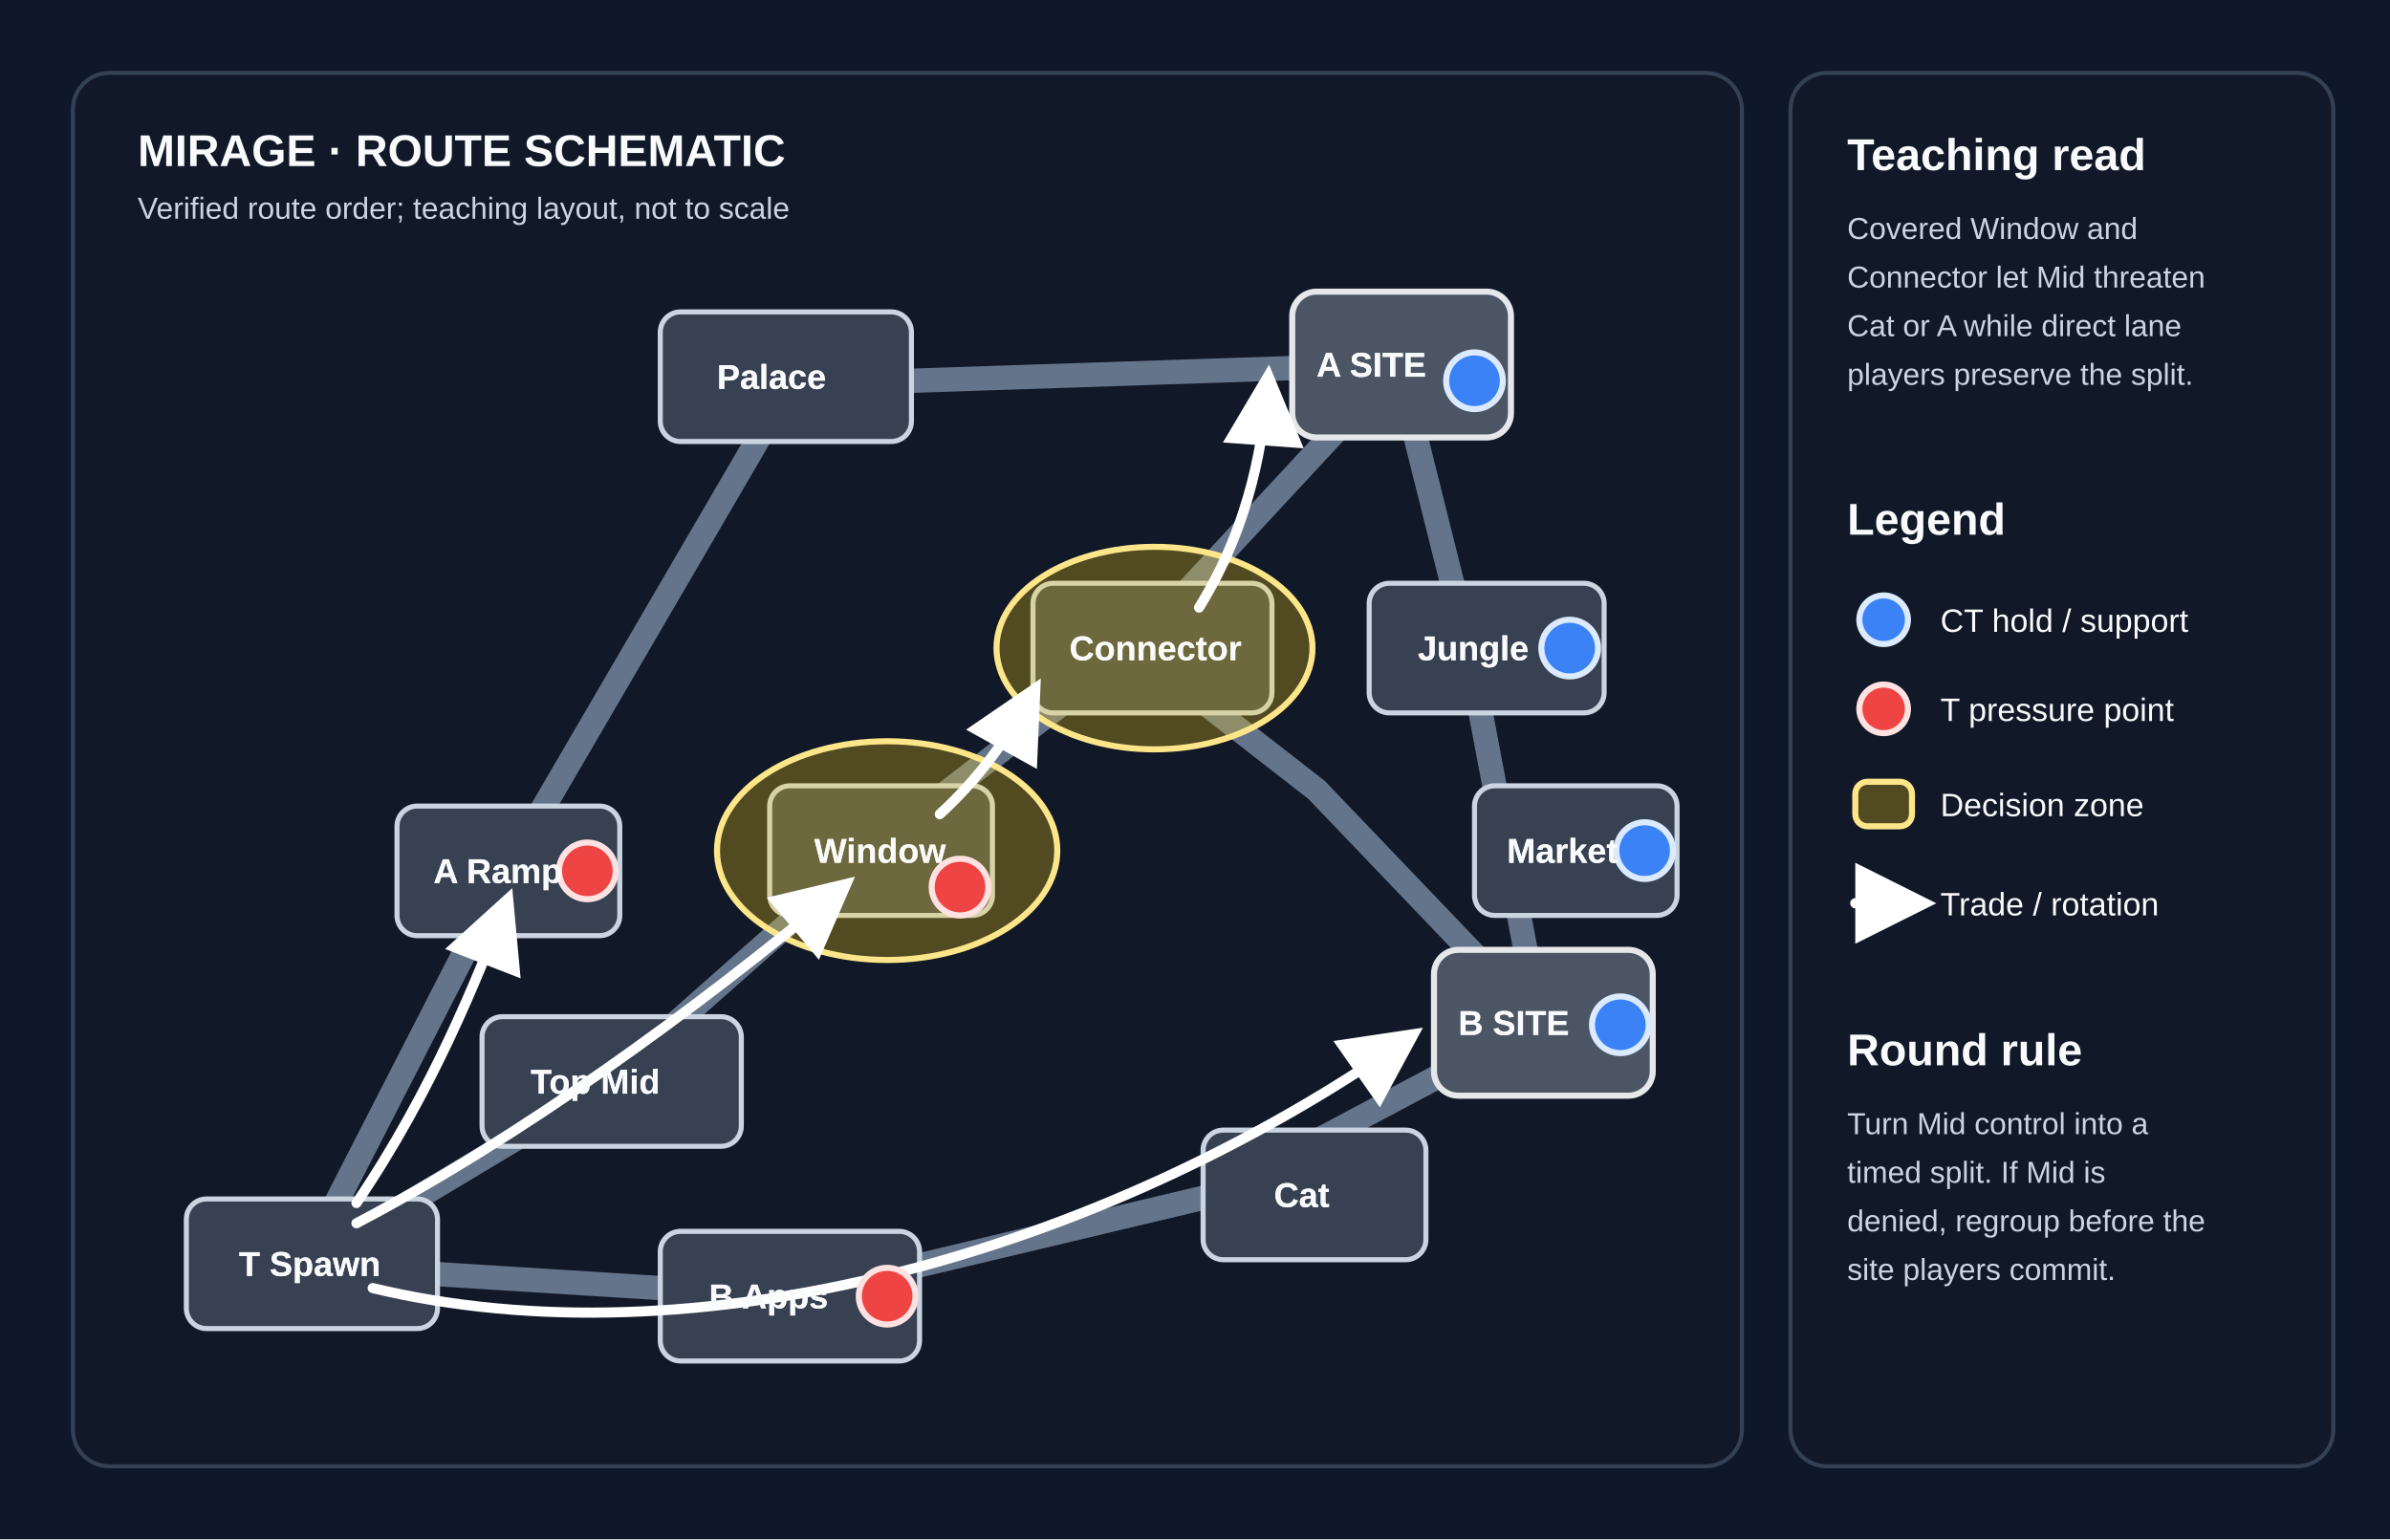
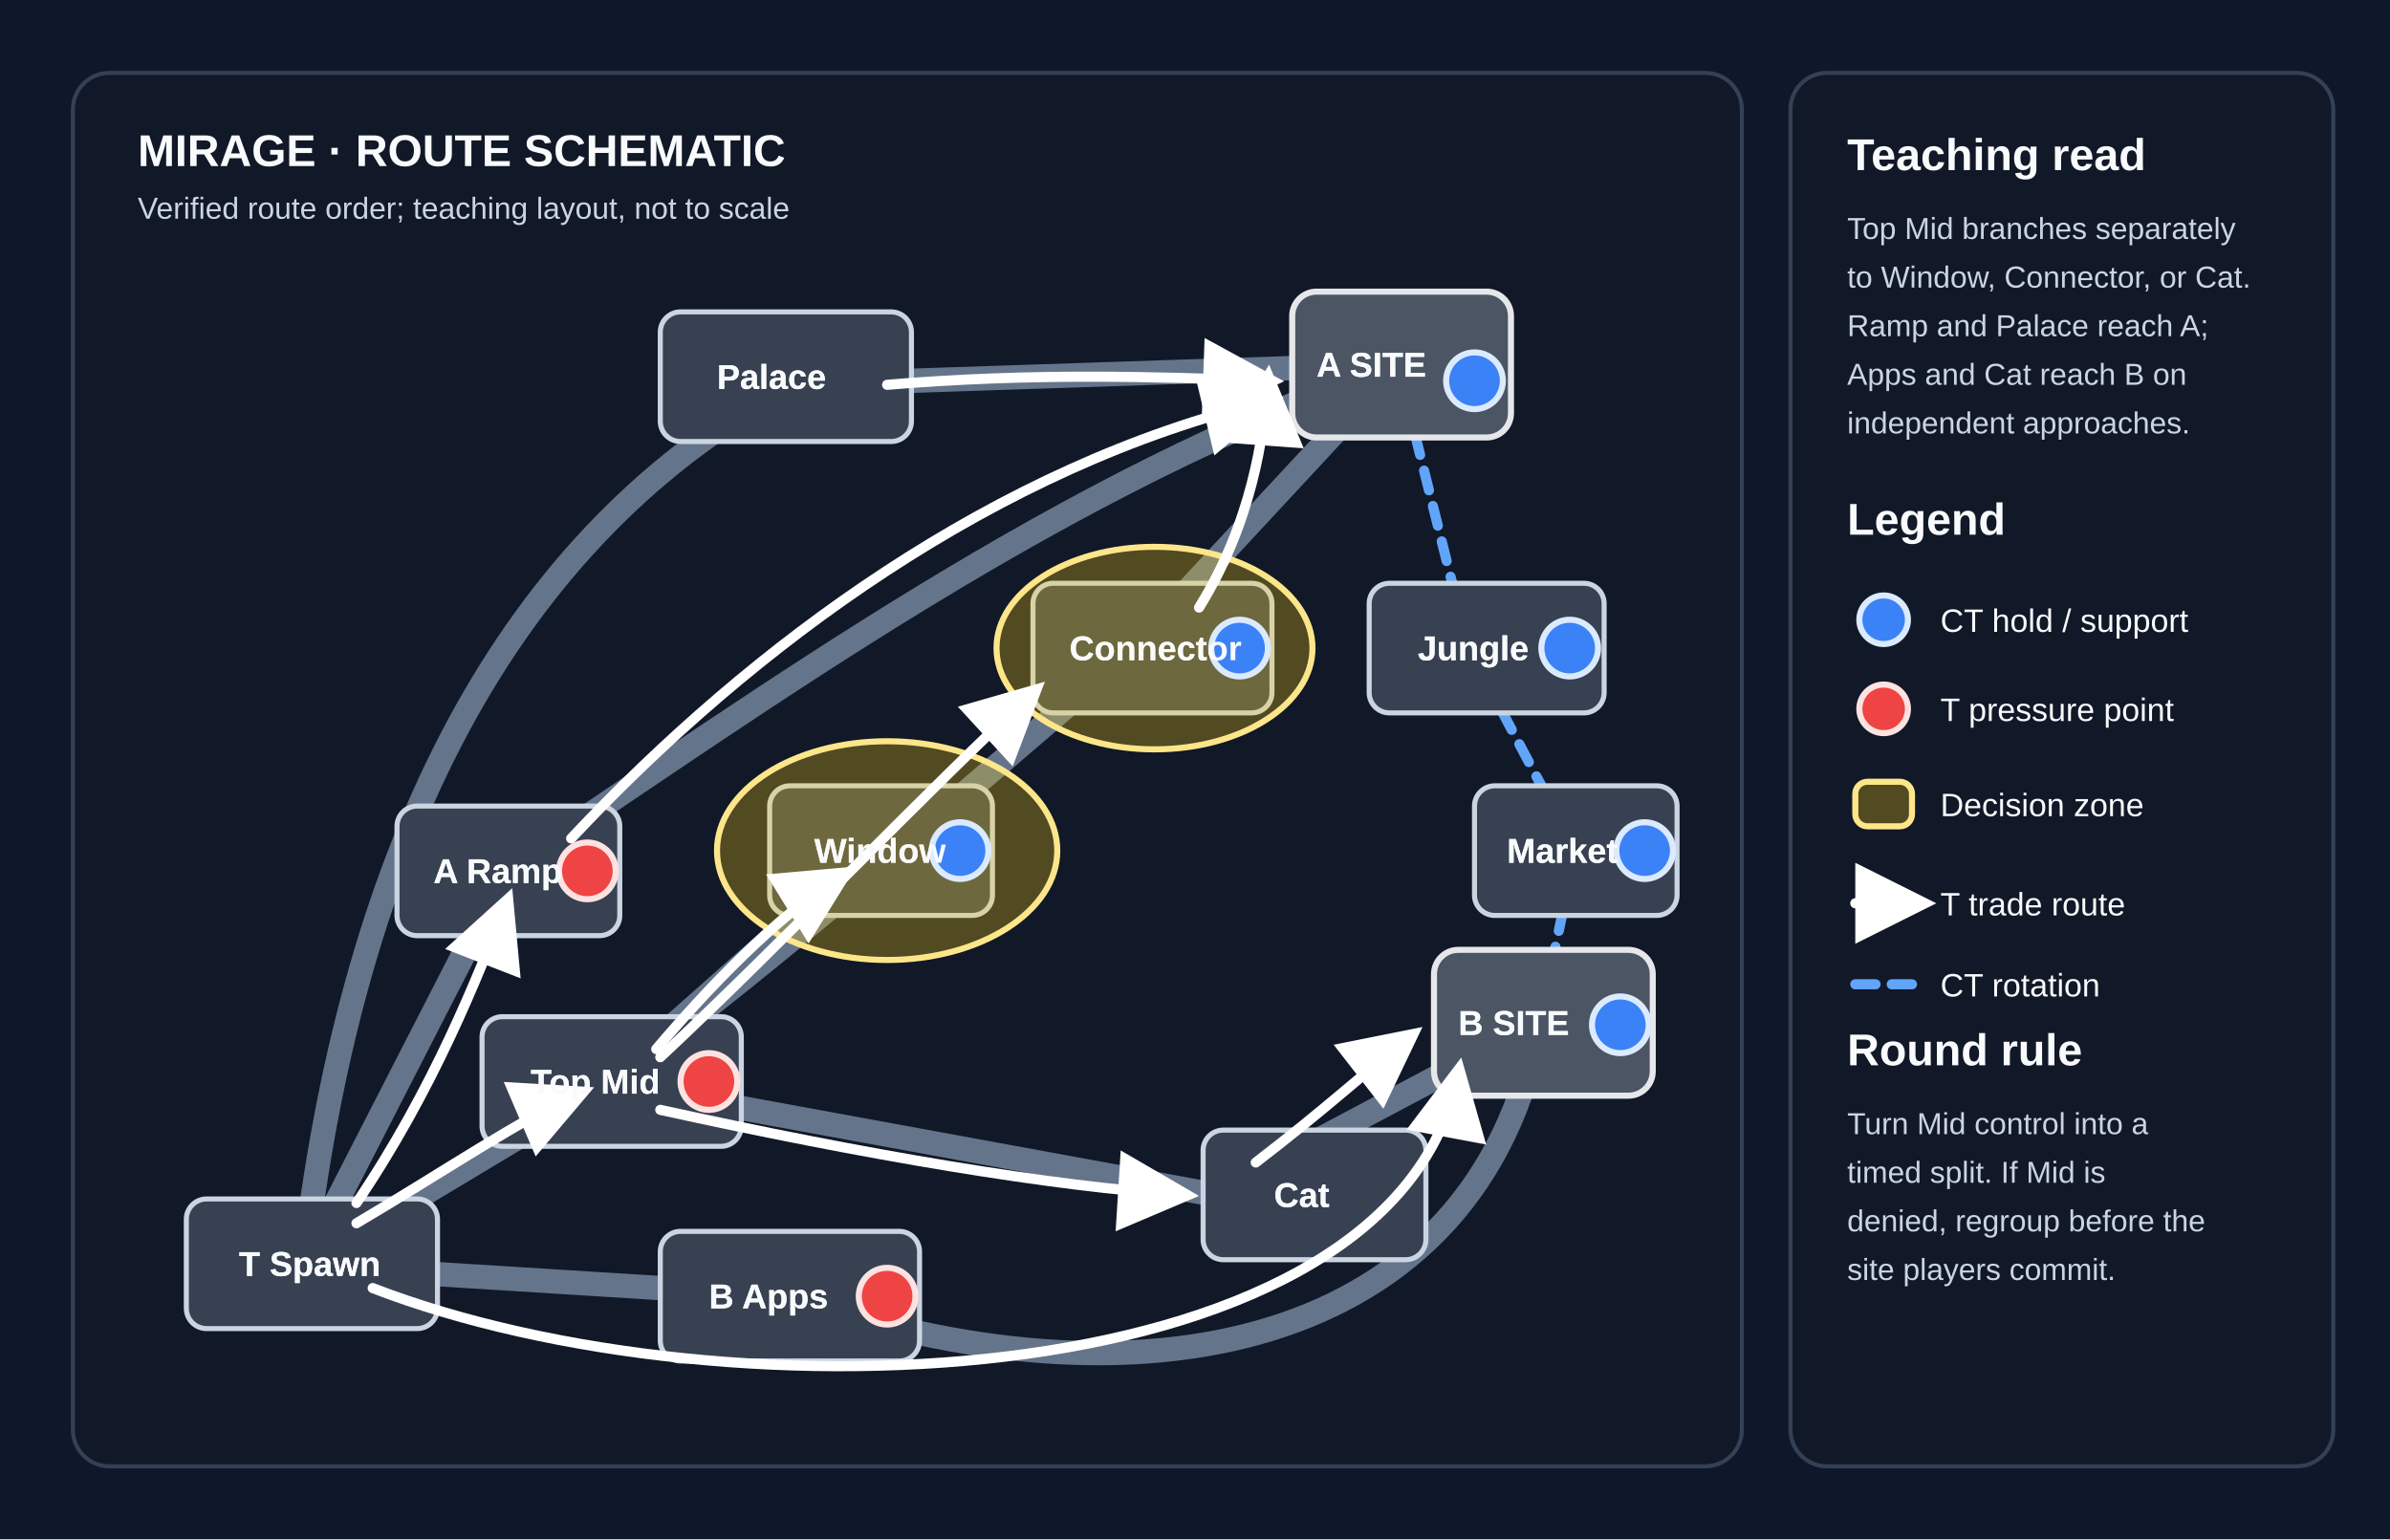
<svg xmlns="http://www.w3.org/2000/svg" viewBox="0 0 1180 760" role="img" aria-labelledby="title desc">
  <defs>
-     <style>.bg{fill:#0f172a}.panel{fill:#111827;stroke:#334155;stroke-width:2}.route{fill:#374151;stroke:#cbd5e1;stroke-width:2.5}.site{fill:#4b5563;stroke:#e5e7eb;stroke-width:3}.label{fill:#f8fafc;font:700 17px Arial,sans-serif}.small{fill:#cbd5e1;font:15px Arial,sans-serif}.head{fill:#f8fafc;font:700 22px Arial,sans-serif}.ct{fill:#3b82f6;stroke:#dbeafe;stroke-width:3}.t{fill:#ef4444;stroke:#fee2e2;stroke-width:3}.zone{fill:#facc15;fill-opacity:.28;stroke:#fde68a;stroke-width:3}.arrow{fill:none;stroke:#fff;stroke-width:5;stroke-linecap:round;stroke-linejoin:round;marker-end:url(#a)}.link{fill:none;stroke:#64748b;stroke-width:12;stroke-linecap:round}.legend{fill:#f8fafc;font:16px Arial,sans-serif}</style>
+     <style>.bg{fill:#0f172a}.panel{fill:#111827;stroke:#334155;stroke-width:2}.route{fill:#374151;stroke:#cbd5e1;stroke-width:2.5}.site{fill:#4b5563;stroke:#e5e7eb;stroke-width:3}.label{fill:#f8fafc;font:700 17px Arial,sans-serif}.small{fill:#cbd5e1;font:15px Arial,sans-serif}.head{fill:#f8fafc;font:700 22px Arial,sans-serif}.ct{fill:#3b82f6;stroke:#dbeafe;stroke-width:3}.t{fill:#ef4444;stroke:#fee2e2;stroke-width:3}.zone{fill:#facc15;fill-opacity:.28;stroke:#fde68a;stroke-width:3}.arrow{fill:none;stroke:#fff;stroke-width:5;stroke-linecap:round;stroke-linejoin:round;marker-end:url(#a)}.link{fill:none;stroke:#64748b;stroke-width:12;stroke-linecap:round}.ctroute{fill:none;stroke:#60a5fa;stroke-width:5;stroke-dasharray:10 8;stroke-linecap:round}.legend{fill:#f8fafc;font:16px Arial,sans-serif}</style>
    <marker id="a" viewBox="0 0 10 10" refX="8" refY="5" markerWidth="8" markerHeight="8" orient="auto">
      <path d="M0 0 10 5 0 10z" fill="#fff" />
    </marker>
  </defs>
  <rect class="bg" width="1180" height="760" />
  <rect class="panel" x="36" y="36" width="824" height="688" rx="18" />
  <rect class="panel" x="884" y="36" width="268" height="688" rx="18" />
  <text class="head" x="68" y="82">MIRAGE · ROUTE SCHEMATIC</text>
  <text class="small" x="68" y="108">Verified route order; teaching layout, not to scale</text>
-   <path class="link" d="M150 625 300 535 430 420 560 320 690 180" />
-   <path class="link" d="M150 625 250 430 390 190 690 180" />
-   <path class="link" d="M150 625 390 640 600 590 760 505" />
-   <path class="link" d="M560 320 650 390 760 505" />
-   <path class="link" d="M690 180 725 320 760 505" />
+   <path class="link" data-edge="t-spawn-to-top-mid" d="M150 625 300 535" />
+   <path class="link" data-edge="top-mid-to-window" d="M300 535 430 420" />
+   <path class="link" data-edge="top-mid-to-connector" d="M300 535 C388 470 480 388 560 320" />
+   <path class="link" data-edge="connector-to-a" d="M560 320 690 180" />
+   <path class="link" data-edge="a-ramp-to-a" d="M150 625 250 430 C382 342 524 238 690 180" />
+   <path class="link" data-edge="palace-to-a" d="M150 625 C172 432 242 270 390 190 L690 180" />
+   <path class="link" data-edge="b-apps-to-b" d="M150 625 390 640 C560 700 730 668 760 505" />
+   <path class="link" data-edge="top-mid-to-cat" d="M300 535 600 590" />
+   <path class="link" data-edge="cat-to-b" d="M600 590 760 505" />
+   <path class="ctroute" data-edge="ct-site-rotation" d="M690 180 725 320 778 420 760 505" />
  <rect class="route" x="92" y="592" width="124" height="64" rx="10" />
  <text class="label" x="118" y="630">T Spawn</text>
  <rect class="route" x="238" y="502" width="128" height="64" rx="10" />
  <text class="label" x="262" y="540">Top Mid</text>
  <rect class="route" x="380" y="388" width="110" height="64" rx="10" />
  <text class="label" x="402" y="426">Window</text>
  <rect class="route" x="510" y="288" width="118" height="64" rx="10" />
  <text class="label" x="528" y="326">Connector</text>
  <rect class="site" x="638" y="144" width="108" height="72" rx="12" />
  <text class="label" x="650" y="186">A SITE</text>
  <rect class="route" x="196" y="398" width="110" height="64" rx="10" />
  <text class="label" x="214" y="436">A Ramp</text>
  <rect class="route" x="326" y="154" width="124" height="64" rx="10" />
  <text class="label" x="354" y="192">Palace</text>
  <rect class="route" x="326" y="608" width="128" height="64" rx="10" />
  <text class="label" x="350" y="646">B Apps</text>
  <rect class="route" x="594" y="558" width="110" height="64" rx="10" />
  <text class="label" x="629" y="596">Cat</text>
  <rect class="site" x="708" y="469" width="108" height="72" rx="12" />
  <text class="label" x="720" y="511">B SITE</text>
  <rect class="route" x="676" y="288" width="116" height="64" rx="10" />
  <text class="label" x="700" y="326">Jungle</text>
  <rect class="route" x="728" y="388" width="100" height="64" rx="10" />
  <text class="label" x="744" y="426">Market</text>
  <ellipse class="zone" cx="438" cy="420" rx="84" ry="54" />
  <ellipse class="zone" cx="570" cy="320" rx="78" ry="50" />
-   <path class="arrow" d="M176 604 C256 562 342 500 416 438" />
-   <path class="arrow" d="M464 402 C486 382 500 360 510 342" />
+   <path class="arrow" d="M176 604 C220 578 258 552 286 540" />
+   <path class="arrow" data-edge="top-mid-to-window" d="M324 518 C358 478 390 448 416 432" />
+   <path class="arrow" data-edge="top-mid-to-connector" d="M326 522 C388 464 460 388 510 342" />
  <path class="arrow" d="M592 300 C618 258 624 216 626 188" />
  <path class="arrow" d="M176 594 C214 538 236 482 250 446" />
-   <path class="arrow" d="M184 636 C342 674 542 620 696 512" />
-   <circle class="t" cx="474" cy="438" r="14" />
+   <path class="arrow" data-edge="a-ramp-to-a" d="M282 414 C372 318 492 230 626 198" />
+   <path class="arrow" data-edge="palace-to-a" d="M438 190 C510 184 570 186 626 188" />
+   <path class="arrow" data-edge="b-apps-to-b" d="M184 636 C360 704 690 690 720 530" />
+   <path class="arrow" data-edge="top-mid-to-cat" d="M326 548 C426 570 520 586 584 590" />
+   <path class="arrow" data-edge="cat-to-b" d="M620 574 C654 548 678 526 696 512" />
+   <circle class="t" cx="350" cy="534" r="14" />
  <circle class="t" cx="290" cy="430" r="14" />
  <circle class="t" cx="438" cy="640" r="14" />
+   <circle class="ct" cx="474" cy="420" r="14" />
+   <circle class="ct" cx="612" cy="320" r="14" />
  <circle class="ct" cx="728" cy="188" r="14" />
  <circle class="ct" cx="800" cy="506" r="14" />
  <circle class="ct" cx="775" cy="320" r="14" />
  <circle class="ct" cx="812" cy="420" r="14" />
  <text class="label" x="118" y="630">T Spawn</text>
  <text class="label" x="262" y="540">Top Mid</text>
  <text class="label" x="402" y="426">Window</text>
  <text class="label" x="528" y="326">Connector</text>
  <text class="label" x="650" y="186">A SITE</text>
  <text class="label" x="214" y="436">A Ramp</text>
  <text class="label" x="354" y="192">Palace</text>
  <text class="label" x="350" y="646">B Apps</text>
  <text class="label" x="629" y="596">Cat</text>
  <text class="label" x="720" y="511">B SITE</text>
  <text class="label" x="700" y="326">Jungle</text>
  <text class="label" x="744" y="426">Market</text>
  <text class="head" x="912" y="84">Teaching read</text>
-   <text class="small" x="912" y="118">Covered Window and</text>
-   <text class="small" x="912" y="142">Connector let Mid threaten</text>
-   <text class="small" x="912" y="166">Cat or A while direct lane</text>
-   <text class="small" x="912" y="190">players preserve the split.</text>
+   <text class="small" x="912" y="118">Top Mid branches separately</text>
+   <text class="small" x="912" y="142">to Window, Connector, or Cat.</text>
+   <text class="small" x="912" y="166">Ramp and Palace reach A;</text>
+   <text class="small" x="912" y="190">Apps and Cat reach B on</text>
+   <text class="small" x="912" y="214">independent approaches.</text>
  <text class="head" x="912" y="264">Legend</text>
  <circle class="ct" cx="930" cy="306" r="12" />
  <text class="legend" x="958" y="312">CT hold / support</text>
  <circle class="t" cx="930" cy="350" r="12" />
  <text class="legend" x="958" y="356">T pressure point</text>
  <rect class="zone" x="916" y="386" width="28" height="22" rx="6" />
  <text class="legend" x="958" y="403">Decision zone</text>
  <line class="arrow" x1="916" y1="446" x2="948" y2="446" />
-   <text class="legend" x="958" y="452">Trade / rotation</text>
+   <text class="legend" x="958" y="452">T trade route</text>
+   <line class="ctroute" x1="916" y1="486" x2="948" y2="486" />
+   <text class="legend" x="958" y="492">CT rotation</text>
  <text class="head" x="912" y="526">Round rule</text>
  <text class="small" x="912" y="560">Turn Mid control into a</text>
  <text class="small" x="912" y="584">timed split. If Mid is</text>
  <text class="small" x="912" y="608">denied, regroup before the</text>
  <text class="small" x="912" y="632">site players commit.</text>
</svg>
